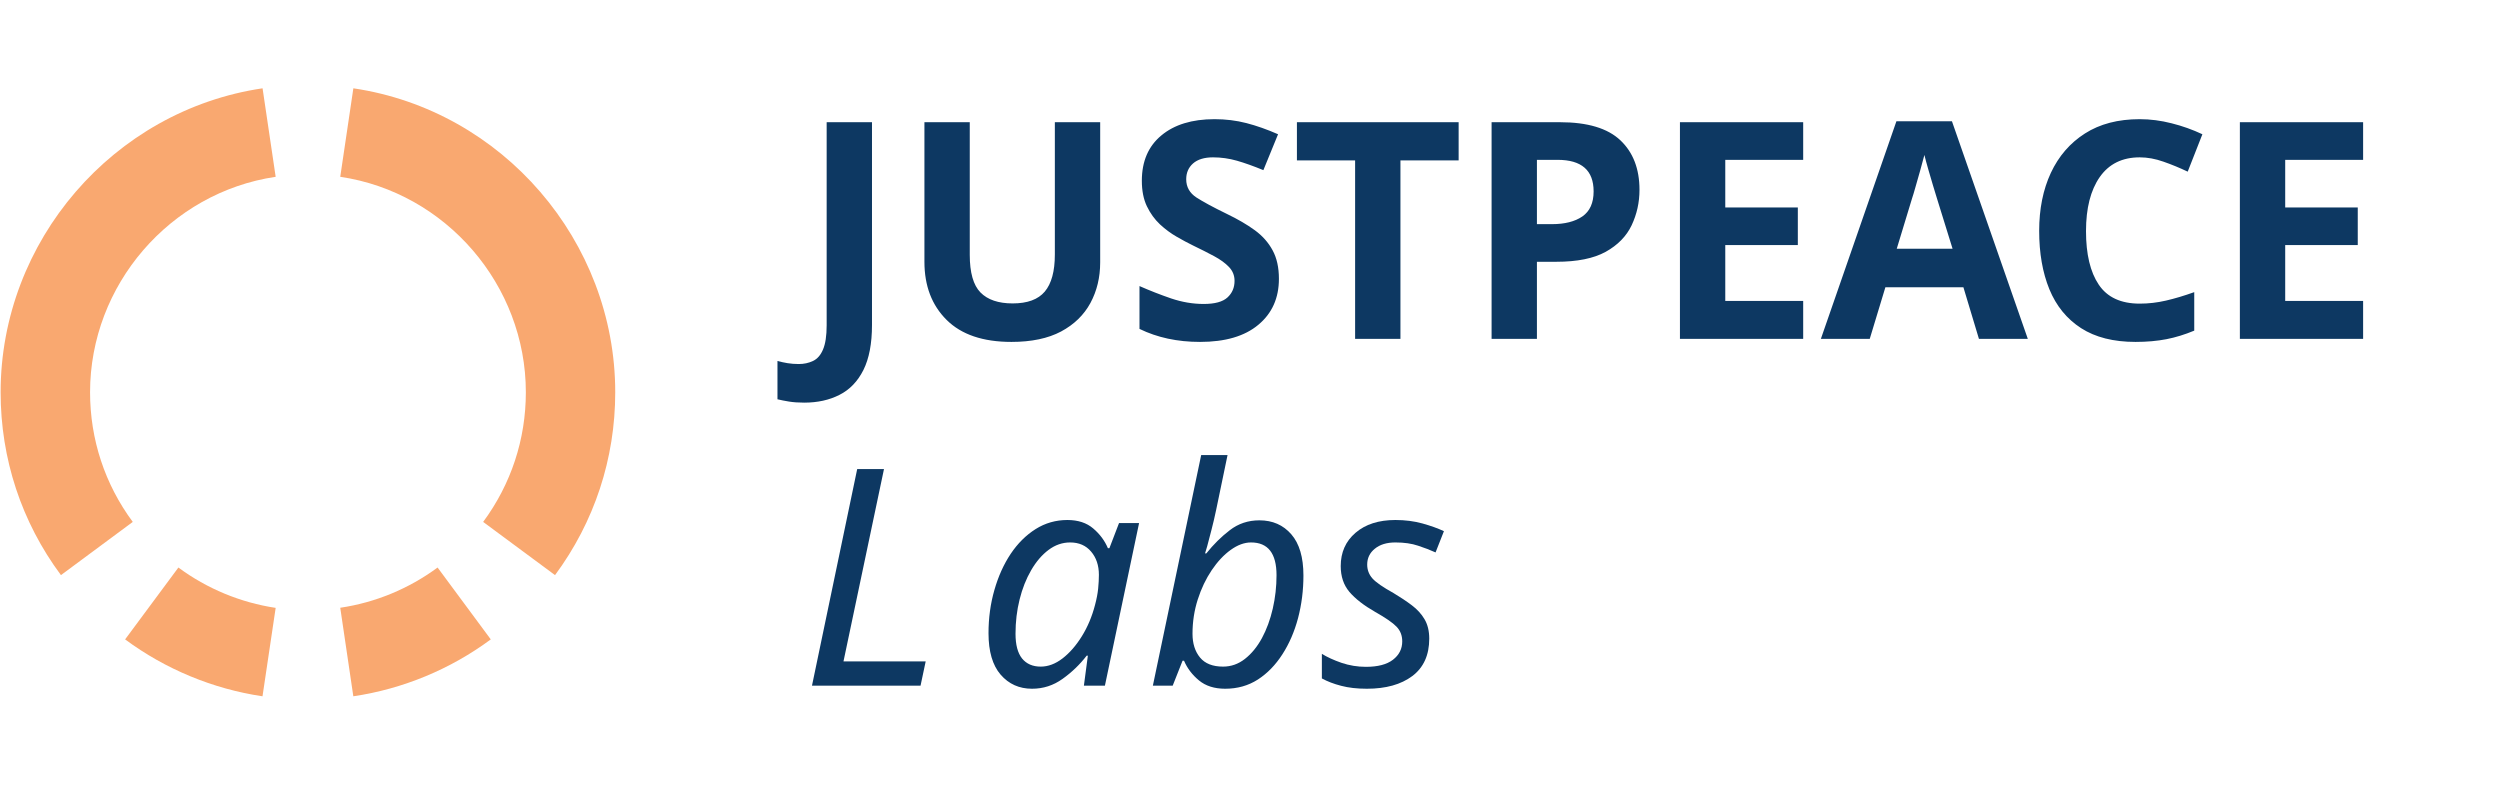
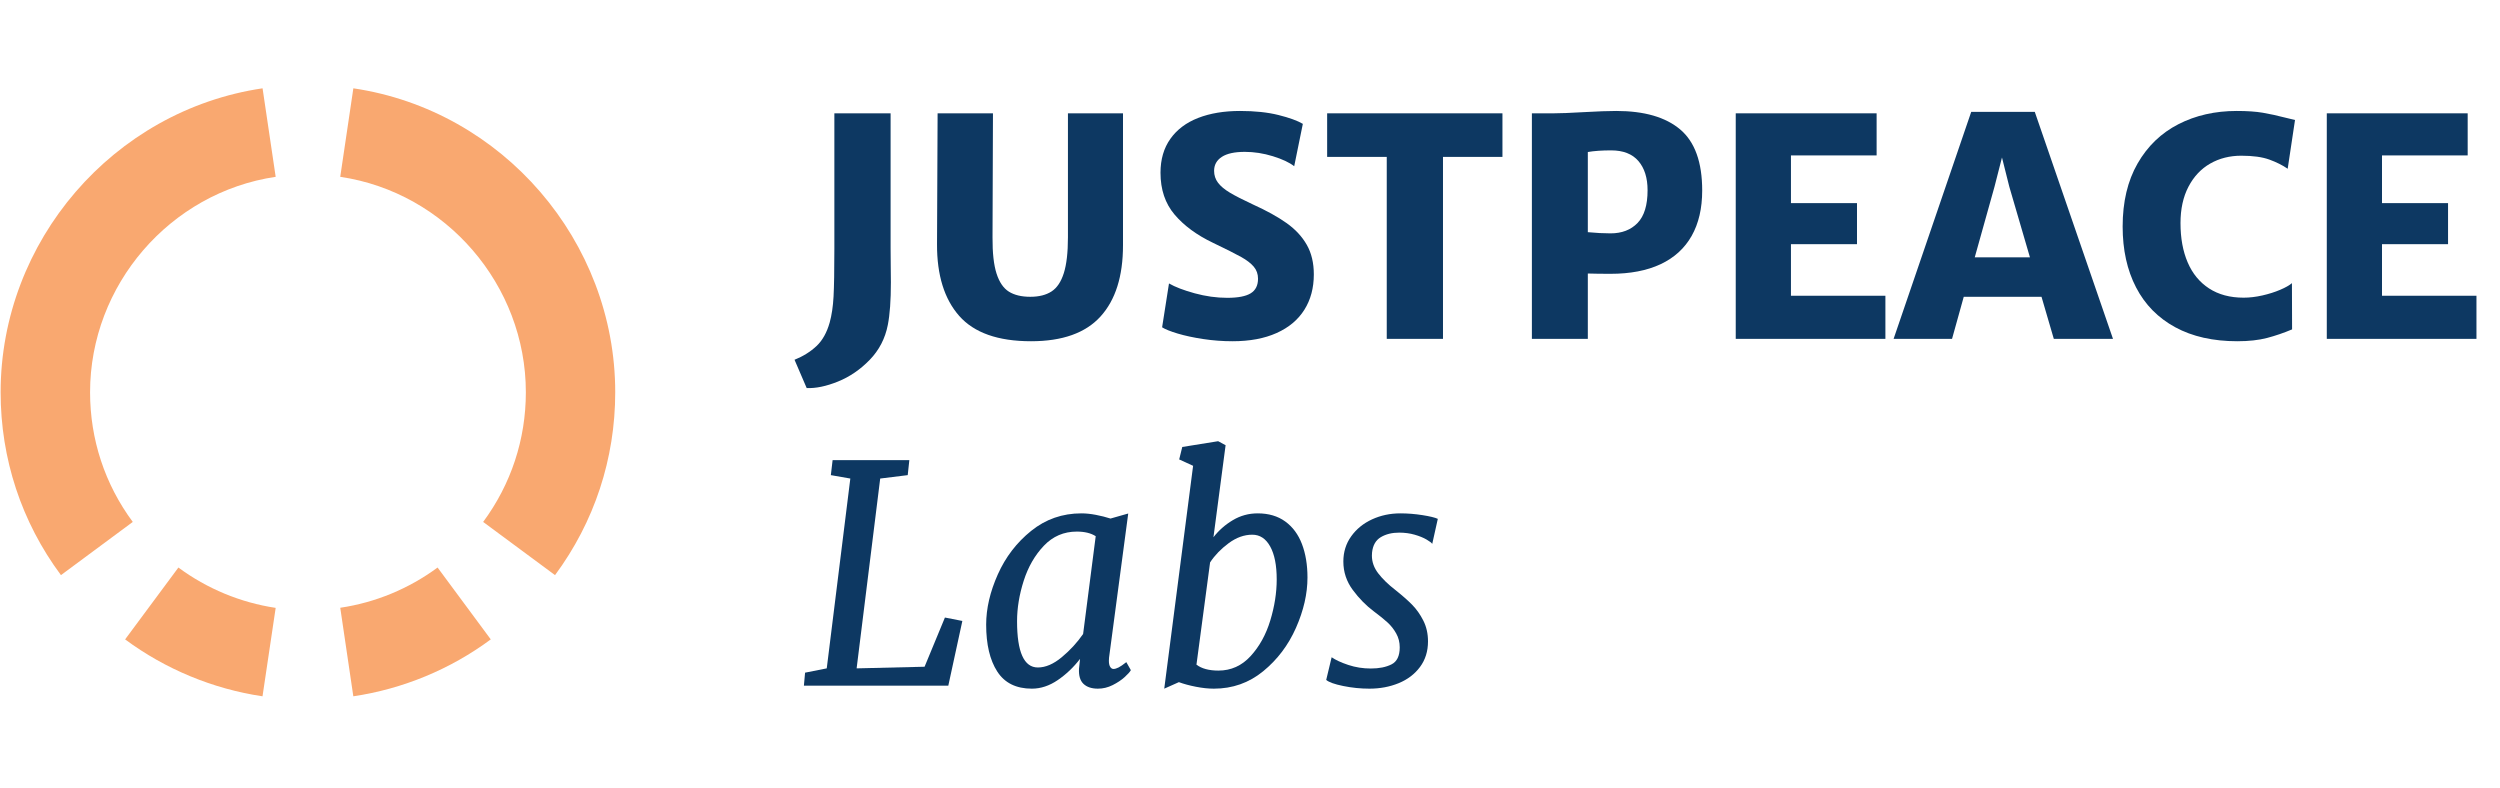
<svg xmlns="http://www.w3.org/2000/svg" width="100%" height="100%" viewBox="0 0 200 63" version="1.1" xml:space="preserve" style="fill-rule:evenodd;clip-rule:evenodd;stroke-linejoin:round;stroke-miterlimit:1.414;">
-   <g id="Layer-1">
-     <g transform="matrix(0.548706,0,0,0.55522,-62.2087,-163.61)">
-       <g>
-         <text x="229.961px" y="343.502px" style="font-family:'MerriweatherSans-ExtraBold', 'Merriweather Sans';font-weight:800;font-size:43.728px;fill:rgb(13,56,98);">JUSTPEACE</text>
-         <text x="229.961px" y="393.476px" style="font-family:'Merriweather-Italic', 'Merriweather';font-style:italic;font-size:43.728px;fill:rgb(13,56,98);">L</text>
-         <text x="255.403px" y="393.476px" style="font-family:'Merriweather-Italic', 'Merriweather';font-style:italic;font-size:43.728px;fill:rgb(13,56,98);">ab</text>
-         <text x="305.878px" y="393.476px" style="font-family:'Merriweather-Italic', 'Merriweather';font-style:italic;font-size:43.728px;fill:rgb(13,56,98);">s</text>
-       </g>
-     </g>
-     <g transform="matrix(2.34608,0,0,2.34608,-47.4561,-37.2367)">
-       <path d="M39.154,35.483L36.703,33.669C37.655,32.381 38.159,30.855 38.159,29.248C38.159,25.594 35.437,22.435 31.83,21.901L32.277,18.883C37.368,19.637 41.207,24.096 41.207,29.248C41.207,31.512 40.497,33.669 39.154,35.483" style="fill:rgb(249,168,112);fill-rule:nonzero;" />
-     </g>
-     <g transform="matrix(2.34608,0,0,2.34608,-47.4561,-37.2367)">
-       <path d="M22.306,35.483C20.959,33.669 20.249,31.512 20.249,29.248C20.249,24.096 24.089,19.637 29.181,18.883L29.628,21.901C26.021,22.435 23.299,25.594 23.299,29.248C23.299,30.855 23.802,32.381 24.755,33.669L22.306,35.483Z" style="fill:rgb(249,168,112);fill-rule:nonzero;" />
-     </g>
-     <g transform="matrix(2.34608,0,0,2.34608,-47.4561,-37.2367)">
-       <path d="M29.179,39.615C27.491,39.365 25.869,38.692 24.494,37.675L26.311,35.224C27.283,35.945 28.431,36.42 29.628,36.6L29.179,39.615Z" style="fill:rgb(249,168,112);fill-rule:nonzero;" />
-     </g>
-     <g transform="matrix(2.34608,0,0,2.34608,-47.4561,-37.2367)">
-       <path d="M32.276,39.615L31.83,36.596C33.026,36.42 34.173,35.945 35.149,35.224L36.963,37.675C35.587,38.694 33.965,39.365 32.276,39.615" style="fill:rgb(249,168,112);fill-rule:nonzero;" />
-     </g>
-   </g>
+   <path d="M65.314,27.69c0.48,-0.45 0.833,-1.079 1.06,-1.885c0.164,-0.592 0.267,-1.286 0.31,-2.08c0.043,-0.794 0.065,-2.069 0.065,-3.823l0,-10.836l4.499,0l0,10.776l0.011,1.447c0.008,0.3 0.012,0.735 0.012,1.304c0,1.438 -0.082,2.572 -0.246,3.402c-0.211,1.083 -0.693,2.013 -1.447,2.792c-0.754,0.778 -1.601,1.357 -2.542,1.737c-0.941,0.379 -1.775,0.553 -2.501,0.521l-0.973,-2.264c0.687,-0.277 1.271,-0.64 1.752,-1.091Z" style="fill:#0d3862;fill-rule:nonzero;" />
+   <path d="M75.008,9.066l4.429,0l-0.035,9.923c-0.008,1.241 0.099,2.207 0.322,2.898c0.223,0.692 0.553,1.174 0.99,1.447c0.437,0.272 1.008,0.409 1.71,0.409c0.696,0 1.262,-0.143 1.699,-0.427c0.438,-0.285 0.766,-0.775 0.984,-1.47c0.219,-0.696 0.328,-1.648 0.328,-2.857l0,-9.923l4.405,0l0,10.551c0,2.482 -0.599,4.382 -1.798,5.702c-1.199,1.32 -3.052,1.98 -5.559,1.98c-2.64,0 -4.555,-0.676 -5.747,-2.027c-1.191,-1.352 -1.782,-3.26 -1.774,-5.726l0.046,-10.48Z" style="fill:#0d3862;fill-rule:nonzero;" />
+   <path d="M93.519,22.676c0.492,0.284 1.178,0.547 2.056,0.788c0.879,0.241 1.748,0.362 2.607,0.362c0.859,0 1.484,-0.121 1.875,-0.362c0.39,-0.241 0.585,-0.63 0.585,-1.168c0,-0.371 -0.113,-0.691 -0.339,-0.96c-0.227,-0.269 -0.563,-0.527 -1.008,-0.776c-0.445,-0.249 -1.203,-0.631 -2.273,-1.144c-1.289,-0.617 -2.308,-1.368 -3.058,-2.253c-0.749,-0.885 -1.124,-1.999 -1.124,-3.343c0,-1.067 0.263,-1.972 0.791,-2.715c0.527,-0.742 1.269,-1.3 2.225,-1.671c0.957,-0.372 2.072,-0.557 3.345,-0.557c1.188,0 2.215,0.108 3.082,0.326c0.867,0.217 1.515,0.452 1.944,0.705l-0.691,3.391c-0.383,-0.301 -0.951,-0.567 -1.705,-0.801c-0.753,-0.233 -1.501,-0.349 -2.243,-0.349c-0.82,0 -1.435,0.134 -1.845,0.403c-0.41,0.268 -0.615,0.64 -0.615,1.114c0,0.356 0.103,0.672 0.31,0.948c0.207,0.277 0.525,0.544 0.955,0.801c0.43,0.257 1.035,0.567 1.816,0.93c1.117,0.506 2.025,1.008 2.724,1.506c0.699,0.498 1.236,1.077 1.611,1.737c0.375,0.659 0.562,1.448 0.562,2.365c0,1.082 -0.252,2.025 -0.756,2.827c-0.503,0.802 -1.243,1.423 -2.22,1.861c-0.976,0.439 -2.152,0.658 -3.526,0.658c-0.797,0 -1.584,-0.059 -2.361,-0.178c-0.777,-0.118 -1.455,-0.265 -2.033,-0.438c-0.578,-0.174 -0.991,-0.34 -1.241,-0.498l0.55,-3.509Z" style="fill:#0d3862;fill-rule:nonzero;" />
+   <path d="M106.172,12.552l0,-3.486l14.024,0l0,3.486l-4.757,0l0,14.557l-4.499,0l0,-14.557l-4.768,0Z" style="fill:#0d3862;fill-rule:nonzero;" />
+   <path d="M124.285,9.066c0.523,0 1.323,-0.031 2.401,-0.094c1.125,-0.064 1.996,-0.095 2.613,-0.095c2.249,0 3.958,0.496 5.126,1.488c1.167,0.991 1.751,2.617 1.751,4.878c0,1.422 -0.281,2.632 -0.843,3.627c-0.563,0.996 -1.391,1.751 -2.484,2.265c-1.094,0.513 -2.429,0.77 -4.007,0.77c-0.711,0 -1.316,-0.008 -1.816,-0.024l0,5.228l-4.475,0l0,-18.043l1.734,0ZM131.004,17.839c0.535,-0.553 0.802,-1.427 0.802,-2.62c0,-0.988 -0.244,-1.766 -0.732,-2.335c-0.488,-0.569 -1.217,-0.854 -2.185,-0.854c-0.734,0 -1.355,0.044 -1.863,0.131l0,6.413c0.656,0.063 1.261,0.095 1.816,0.095c0.906,0 1.627,-0.277 2.162,-0.83Z" style="fill:#0d3862;fill-rule:nonzero;" />
+   <path d="M150.129,9.066l0,3.367l-6.853,0l0,3.817l5.284,0l0,3.284l-5.284,0l0,4.126l7.556,0l0,3.449l-11.973,0l0,-18.043l11.27,0Z" style="fill:#0d3862;fill-rule:nonzero;" />
+   <path d="M163.321,23.743l-6.221,0l-0.937,3.366l-4.675,0l6.21,-18.161l5.084,0l6.257,18.161l-4.734,0l-0.984,-3.366ZM162.396,20.589l-1.652,-5.654l-0.586,-2.336l-0.597,2.336l-1.582,5.654l4.417,0Z" style="fill:#0d3862;fill-rule:nonzero;" />
+   <path d="M181.024,9.019c0.554,0.095 1.152,0.225 1.792,0.391c0.438,0.111 0.699,0.174 0.785,0.19l-0.586,3.9c-0.414,-0.284 -0.904,-0.529 -1.47,-0.735c-0.566,-0.205 -1.314,-0.308 -2.243,-0.308c-0.922,0 -1.75,0.209 -2.484,0.628c-0.734,0.419 -1.314,1.036 -1.74,1.85c-0.426,0.814 -0.638,1.786 -0.638,2.916c0,1.201 0.191,2.248 0.574,3.141c0.382,0.893 0.952,1.587 1.71,2.081c0.758,0.494 1.679,0.741 2.765,0.741c0.476,0 0.976,-0.06 1.5,-0.178c0.523,-0.119 0.997,-0.269 1.423,-0.451c0.426,-0.181 0.74,-0.359 0.943,-0.533l0.012,3.699c-0.672,0.284 -1.342,0.513 -2.009,0.687c-0.668,0.174 -1.459,0.261 -2.373,0.261c-1.937,0 -3.593,-0.373 -4.967,-1.12c-1.375,-0.747 -2.42,-1.81 -3.134,-3.189c-0.715,-1.379 -1.072,-3.001 -1.072,-4.867c0,-1.975 0.398,-3.657 1.195,-5.044c0.796,-1.387 1.884,-2.434 3.263,-3.141c1.378,-0.708 2.934,-1.061 4.668,-1.061c0.836,0 1.531,0.047 2.086,0.142Z" style="fill:#0d3862;fill-rule:nonzero;" />
+   <path d="M197.414,9.066l0,3.367l-6.854,0l0,3.817l5.284,0l0,3.284l-5.284,0l0,4.126l7.557,0l0,3.449l-11.974,0l0,-18.043l11.271,0Z" style="fill:#0d3862;fill-rule:nonzero;" />
+   <path d="M66.14,53.469l1.886,-15.186l-1.558,-0.272l0.14,-1.198l6.139,0l-0.129,1.198l-2.202,0.272l-1.886,15.186l5.436,-0.13l1.628,-3.936l1.394,0.273l-1.124,5.18l-11.552,0l0.094,-1.043l1.734,-0.344Z" style="fill:#0d3862;fill-rule:nonzero;" />
+   <path d="M87.668,41.188c0.414,0.079 0.805,0.178 1.172,0.296l1.418,-0.403l-1.535,11.535c-0.008,0.063 -0.012,0.146 -0.012,0.249c0,0.213 0.035,0.375 0.106,0.486c0.07,0.11 0.156,0.166 0.257,0.166c0.117,0 0.254,-0.04 0.41,-0.119c0.157,-0.079 0.364,-0.221 0.621,-0.427l0.363,0.641c-0.07,0.134 -0.236,0.32 -0.497,0.557c-0.262,0.237 -0.582,0.45 -0.961,0.64c-0.379,0.19 -0.771,0.284 -1.178,0.284c-0.499,0 -0.884,-0.128 -1.154,-0.385c-0.269,-0.257 -0.388,-0.662 -0.357,-1.215l0.082,-0.782c-0.515,0.671 -1.109,1.236 -1.781,1.695c-0.671,0.458 -1.363,0.687 -2.073,0.687c-1.258,0 -2.181,-0.458 -2.771,-1.375c-0.59,-0.916 -0.885,-2.165 -0.885,-3.746c0,-1.288 0.311,-2.628 0.932,-4.019c0.621,-1.391 1.511,-2.552 2.671,-3.485c1.16,-0.932 2.497,-1.399 4.013,-1.399c0.359,0 0.745,0.04 1.159,0.119ZM87.657,42.895c-0.383,-0.245 -0.887,-0.368 -1.512,-0.368c-1.038,0 -1.917,0.378 -2.636,1.133c-0.718,0.754 -1.255,1.687 -1.611,2.797c-0.355,1.111 -0.533,2.191 -0.533,3.243c0,2.465 0.555,3.698 1.664,3.698c0.617,0 1.256,-0.274 1.915,-0.824c0.66,-0.549 1.229,-1.167 1.705,-1.855l1.008,-7.824Z" style="fill:#0d3862;fill-rule:nonzero;" />
+   <path d="M94.335,36.754l0.246,-0.996l2.87,-0.462l0.597,0.32l-0.972,7.362c0.422,-0.545 0.937,-1 1.547,-1.363c0.609,-0.364 1.273,-0.546 1.991,-0.546c0.875,0 1.611,0.218 2.209,0.652c0.597,0.435 1.042,1.038 1.335,1.808c0.293,0.771 0.44,1.662 0.44,2.673c0,1.296 -0.307,2.638 -0.92,4.025c-0.613,1.387 -1.488,2.545 -2.624,3.473c-1.137,0.929 -2.451,1.393 -3.943,1.393c-0.445,0 -0.927,-0.051 -1.447,-0.154c-0.519,-0.102 -0.97,-0.225 -1.353,-0.367l-1.171,0.521l2.308,-17.829l-1.113,-0.51ZM95.717,53.173c0.414,0.316 1,0.474 1.757,0.474c1.008,0 1.865,-0.385 2.572,-1.156c0.707,-0.77 1.232,-1.721 1.576,-2.851c0.343,-1.13 0.515,-2.225 0.515,-3.284c0,-1.13 -0.174,-2.009 -0.521,-2.637c-0.348,-0.629 -0.826,-0.943 -1.435,-0.943c-0.649,0 -1.279,0.228 -1.892,0.682c-0.613,0.454 -1.107,0.966 -1.482,1.535l-1.09,8.18Z" style="fill:#0d3862;fill-rule:nonzero;" />
+   <path d="M107.866,53.197c0.57,0.189 1.172,0.284 1.804,0.284c0.664,0 1.215,-0.11 1.652,-0.332c0.438,-0.221 0.656,-0.675 0.656,-1.363c0,-0.403 -0.093,-0.773 -0.281,-1.108c-0.187,-0.336 -0.42,-0.631 -0.697,-0.884c-0.277,-0.253 -0.638,-0.545 -1.084,-0.877c-0.624,-0.466 -1.189,-1.039 -1.692,-1.719c-0.504,-0.68 -0.756,-1.438 -0.756,-2.276c0,-0.759 0.209,-1.43 0.627,-2.015c0.418,-0.585 0.974,-1.038 1.669,-1.358c0.695,-0.32 1.449,-0.48 2.261,-0.48c0.586,0 1.178,0.048 1.775,0.142c0.598,0.095 1.006,0.194 1.225,0.297l-0.446,2.003c-0.054,-0.087 -0.207,-0.203 -0.457,-0.349c-0.25,-0.147 -0.566,-0.275 -0.949,-0.386c-0.382,-0.11 -0.796,-0.166 -1.241,-0.166c-0.571,0 -1.059,0.121 -1.465,0.362c-0.406,0.241 -0.64,0.65 -0.703,1.227c-0.008,0.055 -0.012,0.138 -0.012,0.249c0,0.506 0.168,0.978 0.504,1.416c0.336,0.439 0.793,0.884 1.371,1.334c0.539,0.427 0.984,0.818 1.336,1.174c0.351,0.355 0.652,0.78 0.902,1.274c0.25,0.494 0.375,1.049 0.375,1.666c0,0.79 -0.213,1.472 -0.639,2.045c-0.426,0.573 -0.996,1.005 -1.71,1.298c-0.715,0.292 -1.494,0.438 -2.338,0.438c-0.703,0 -1.402,-0.071 -2.097,-0.213c-0.695,-0.142 -1.148,-0.304 -1.359,-0.486l0.434,-1.814c0.32,0.222 0.765,0.427 1.335,0.617Z" style="fill:#0d3862;fill-rule:nonzero;" />
+   <path d="M44.402,46.01l-5.75,-4.255c2.233,-3.022 3.416,-6.602 3.416,-10.373c0,-8.572 -6.386,-15.983 -14.849,-17.236l1.049,-7.081c11.944,1.769 20.95,12.23 20.95,24.317c0,5.312 -1.665,10.373 -4.816,14.628" style="fill:#f9a870;fill-rule:nonzero;" />
+   <path d="M4.876,46.01c-3.16,-4.255 -4.826,-9.316 -4.826,-14.628c0,-12.087 9.009,-22.548 20.955,-24.317l1.049,7.081c-8.462,1.253 -14.848,8.664 -14.848,17.236c0,3.771 1.18,7.351 3.416,10.373l-5.746,4.255Z" style="fill:#f9a870;fill-rule:nonzero;" />
+   <path d="M21.001,55.704c-3.96,-0.587 -7.766,-2.166 -10.992,-4.552l4.263,-5.75c2.281,1.692 4.974,2.806 7.782,3.228l-1.053,7.074Z" style="fill:#f9a870;fill-rule:nonzero;" />
+   <path d="M28.266,55.704l-1.046,-7.083c2.805,-0.413 5.496,-1.527 7.786,-3.219l4.256,5.75c-3.228,2.391 -7.034,3.965 -10.996,4.552" style="fill:#f9a870;fill-rule:nonzero;" />
</svg>
